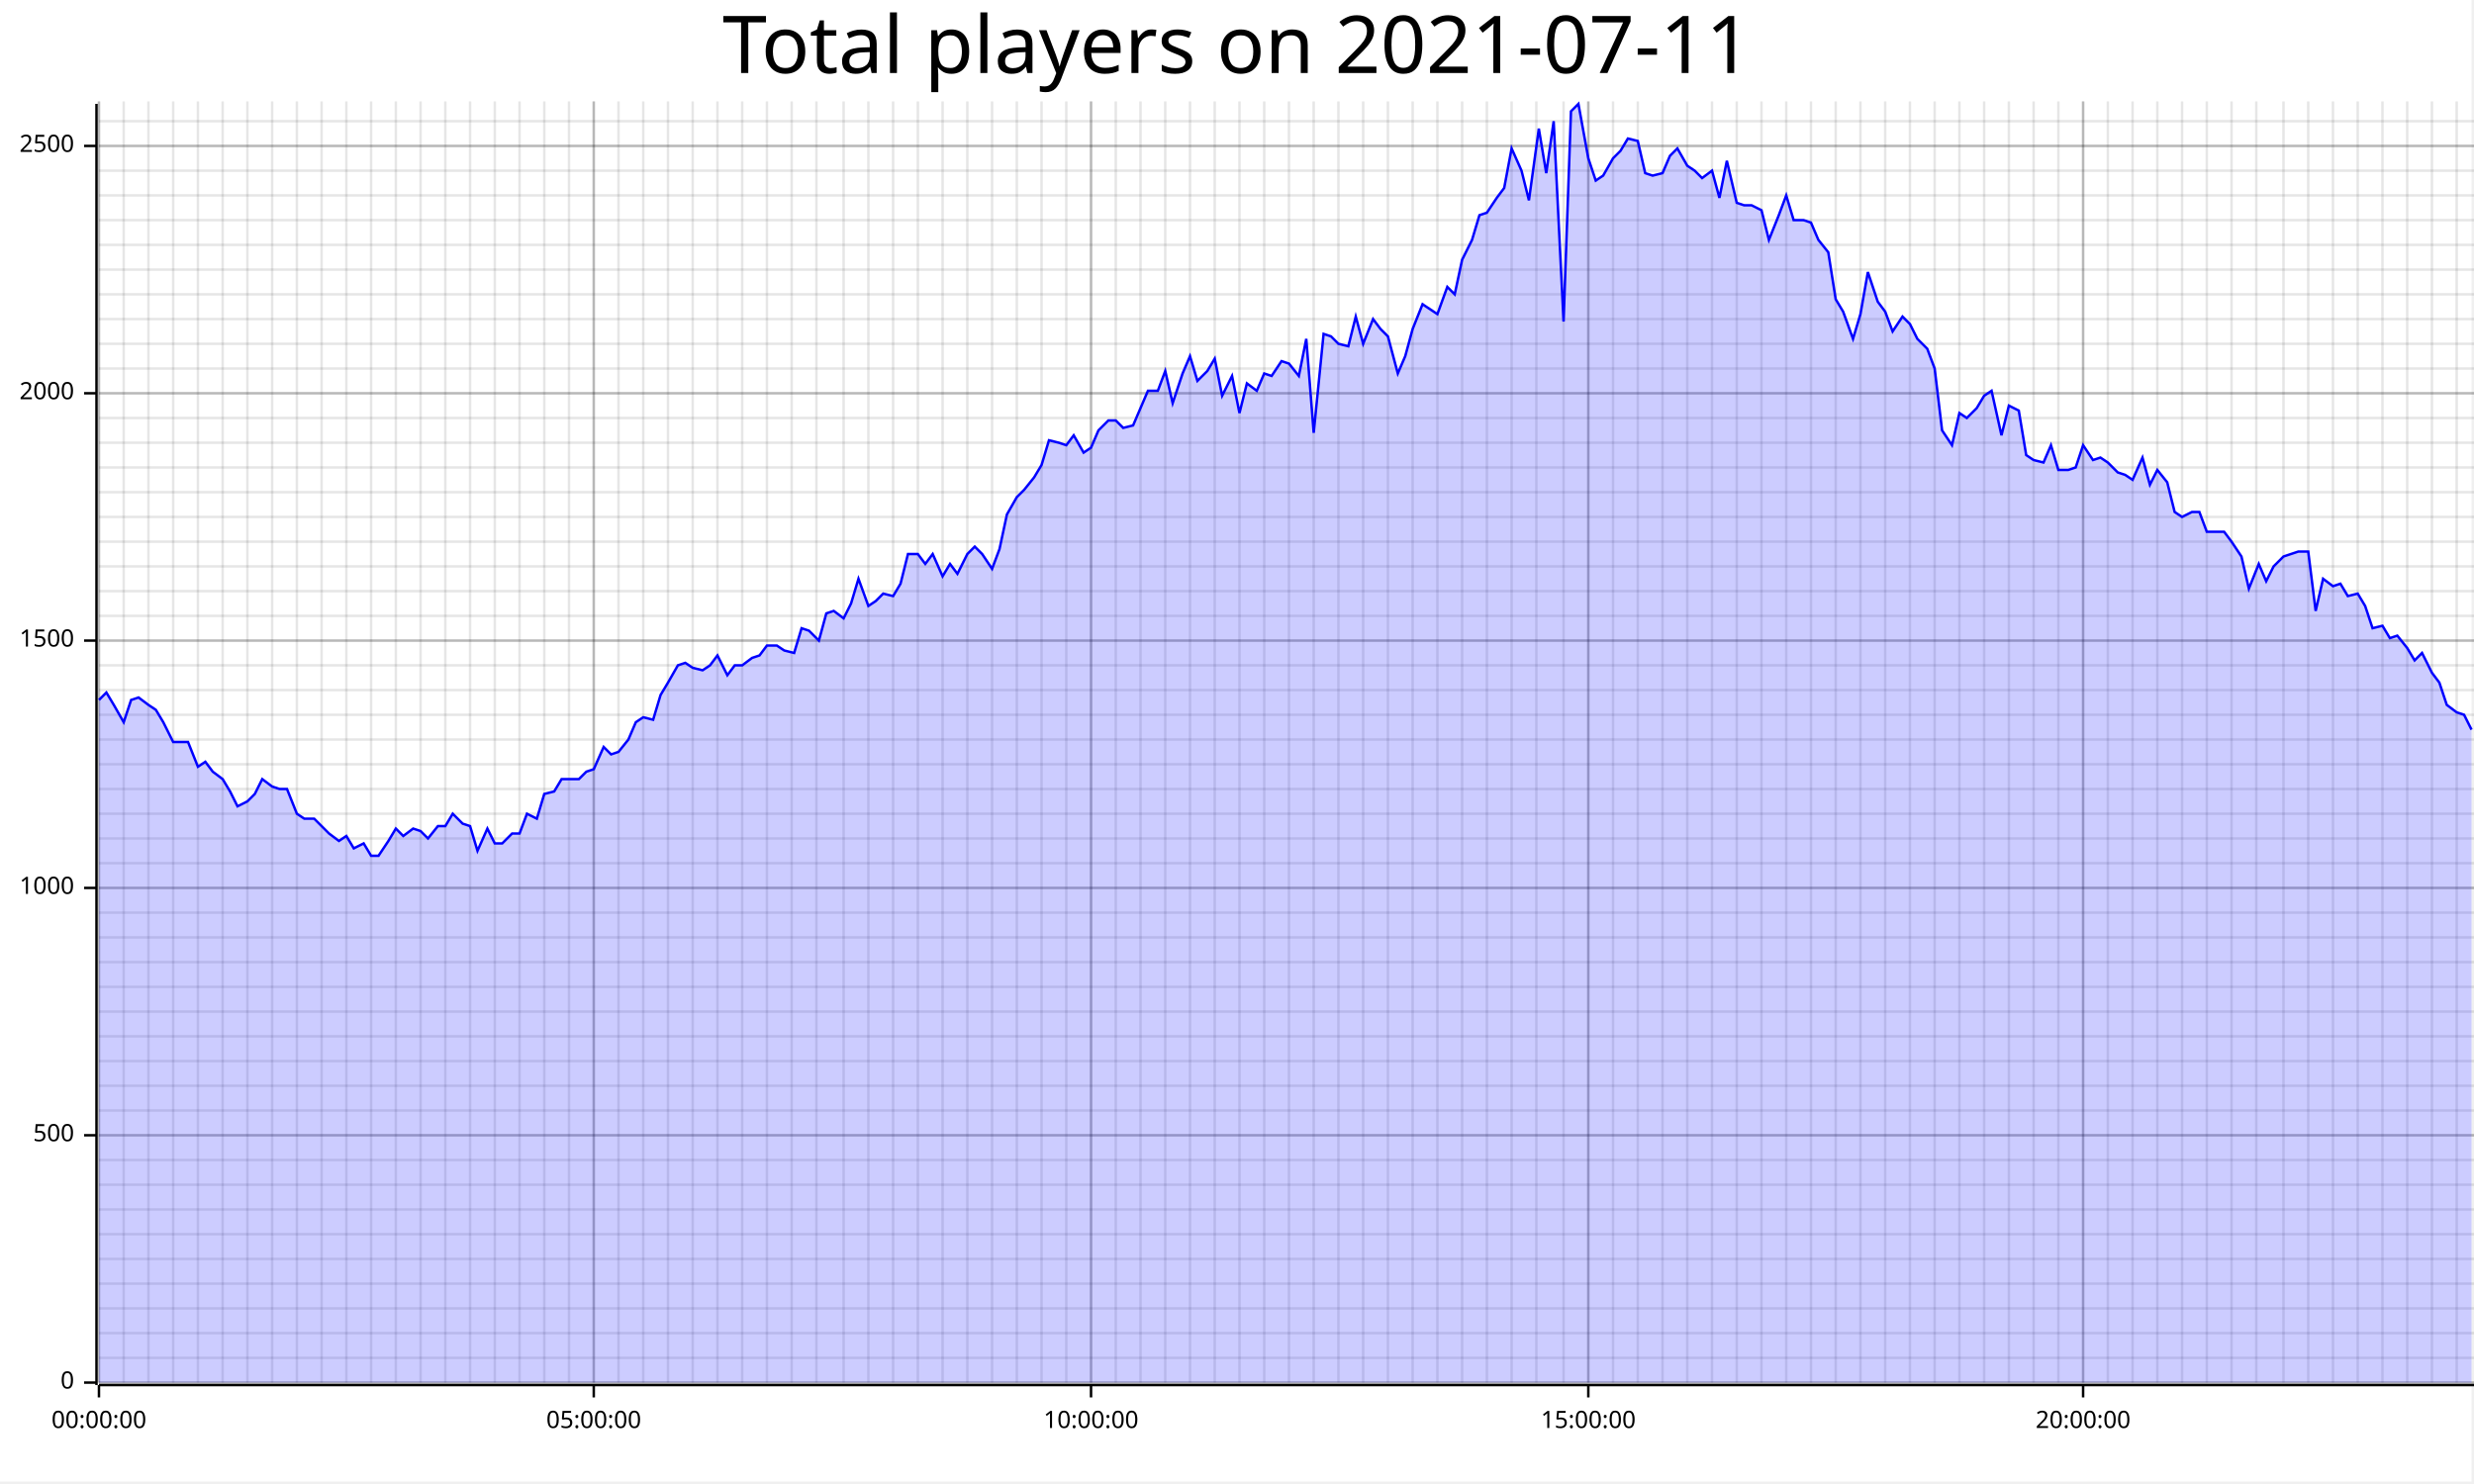
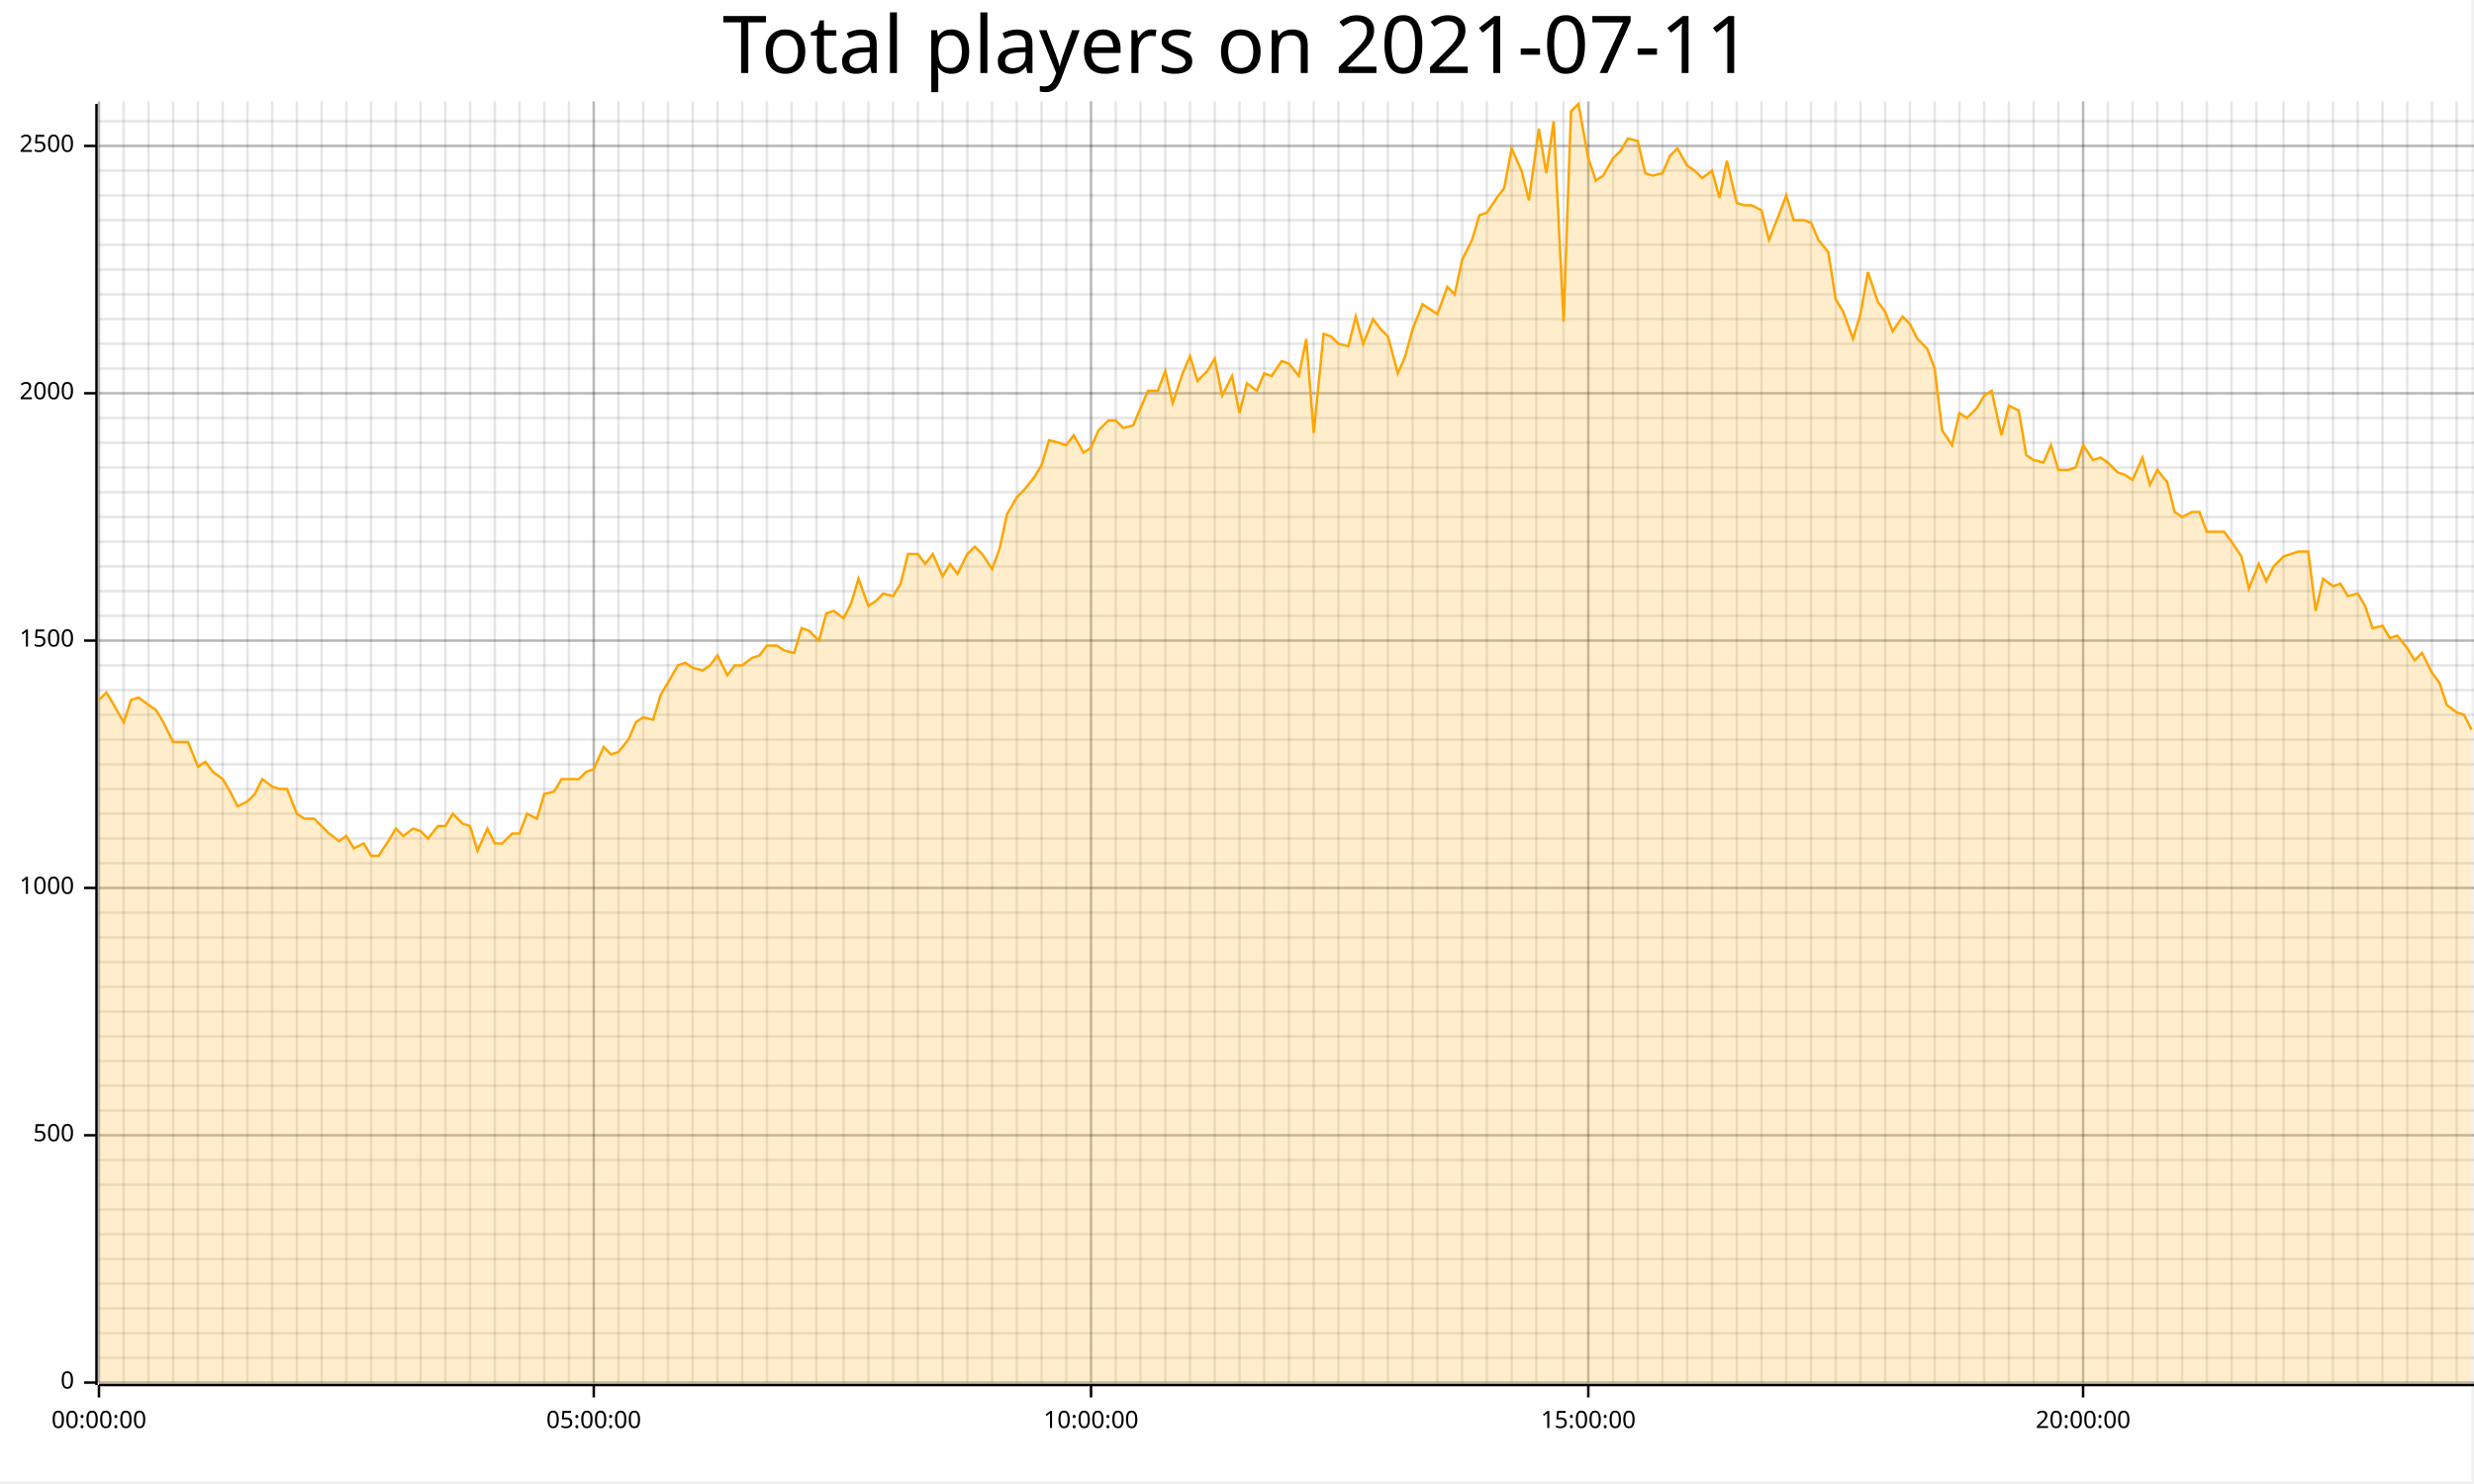
<svg xmlns="http://www.w3.org/2000/svg" width="1000" height="600" viewBox="0 0 1000 600">
  <rect x="0" y="0" width="999" height="599" opacity="1" fill="#FFFFFF" stroke="none" />
  <text x="500" y="5" dy="0.76em" text-anchor="middle" font-family="sans-serif" font-size="32.258" opacity="1" fill="#000000">
Total players on 2021-07-11
</text>
  <line opacity="0.1" stroke="#000000" stroke-width="1" x1="40" y1="559" x2="40" y2="41" />
  <line opacity="0.1" stroke="#000000" stroke-width="1" x1="50" y1="559" x2="50" y2="41" />
  <line opacity="0.1" stroke="#000000" stroke-width="1" x1="60" y1="559" x2="60" y2="41" />
  <line opacity="0.1" stroke="#000000" stroke-width="1" x1="70" y1="559" x2="70" y2="41" />
  <line opacity="0.1" stroke="#000000" stroke-width="1" x1="80" y1="559" x2="80" y2="41" />
  <line opacity="0.1" stroke="#000000" stroke-width="1" x1="90" y1="559" x2="90" y2="41" />
  <line opacity="0.1" stroke="#000000" stroke-width="1" x1="100" y1="559" x2="100" y2="41" />
  <line opacity="0.1" stroke="#000000" stroke-width="1" x1="110" y1="559" x2="110" y2="41" />
  <line opacity="0.1" stroke="#000000" stroke-width="1" x1="120" y1="559" x2="120" y2="41" />
  <line opacity="0.1" stroke="#000000" stroke-width="1" x1="130" y1="559" x2="130" y2="41" />
  <line opacity="0.1" stroke="#000000" stroke-width="1" x1="140" y1="559" x2="140" y2="41" />
  <line opacity="0.1" stroke="#000000" stroke-width="1" x1="150" y1="559" x2="150" y2="41" />
  <line opacity="0.1" stroke="#000000" stroke-width="1" x1="160" y1="559" x2="160" y2="41" />
  <line opacity="0.1" stroke="#000000" stroke-width="1" x1="170" y1="559" x2="170" y2="41" />
  <line opacity="0.1" stroke="#000000" stroke-width="1" x1="180" y1="559" x2="180" y2="41" />
  <line opacity="0.1" stroke="#000000" stroke-width="1" x1="190" y1="559" x2="190" y2="41" />
  <line opacity="0.1" stroke="#000000" stroke-width="1" x1="200" y1="559" x2="200" y2="41" />
  <line opacity="0.1" stroke="#000000" stroke-width="1" x1="210" y1="559" x2="210" y2="41" />
  <line opacity="0.1" stroke="#000000" stroke-width="1" x1="220" y1="559" x2="220" y2="41" />
  <line opacity="0.1" stroke="#000000" stroke-width="1" x1="230" y1="559" x2="230" y2="41" />
  <line opacity="0.1" stroke="#000000" stroke-width="1" x1="240" y1="559" x2="240" y2="41" />
  <line opacity="0.1" stroke="#000000" stroke-width="1" x1="250" y1="559" x2="250" y2="41" />
  <line opacity="0.1" stroke="#000000" stroke-width="1" x1="260" y1="559" x2="260" y2="41" />
  <line opacity="0.1" stroke="#000000" stroke-width="1" x1="270" y1="559" x2="270" y2="41" />
  <line opacity="0.1" stroke="#000000" stroke-width="1" x1="280" y1="559" x2="280" y2="41" />
  <line opacity="0.1" stroke="#000000" stroke-width="1" x1="290" y1="559" x2="290" y2="41" />
  <line opacity="0.1" stroke="#000000" stroke-width="1" x1="300" y1="559" x2="300" y2="41" />
  <line opacity="0.1" stroke="#000000" stroke-width="1" x1="310" y1="559" x2="310" y2="41" />
  <line opacity="0.1" stroke="#000000" stroke-width="1" x1="320" y1="559" x2="320" y2="41" />
  <line opacity="0.1" stroke="#000000" stroke-width="1" x1="330" y1="559" x2="330" y2="41" />
  <line opacity="0.1" stroke="#000000" stroke-width="1" x1="341" y1="559" x2="341" y2="41" />
  <line opacity="0.1" stroke="#000000" stroke-width="1" x1="351" y1="559" x2="351" y2="41" />
  <line opacity="0.1" stroke="#000000" stroke-width="1" x1="361" y1="559" x2="361" y2="41" />
  <line opacity="0.1" stroke="#000000" stroke-width="1" x1="371" y1="559" x2="371" y2="41" />
  <line opacity="0.1" stroke="#000000" stroke-width="1" x1="381" y1="559" x2="381" y2="41" />
  <line opacity="0.1" stroke="#000000" stroke-width="1" x1="391" y1="559" x2="391" y2="41" />
  <line opacity="0.1" stroke="#000000" stroke-width="1" x1="401" y1="559" x2="401" y2="41" />
  <line opacity="0.1" stroke="#000000" stroke-width="1" x1="411" y1="559" x2="411" y2="41" />
  <line opacity="0.1" stroke="#000000" stroke-width="1" x1="421" y1="559" x2="421" y2="41" />
  <line opacity="0.1" stroke="#000000" stroke-width="1" x1="431" y1="559" x2="431" y2="41" />
  <line opacity="0.1" stroke="#000000" stroke-width="1" x1="441" y1="559" x2="441" y2="41" />
  <line opacity="0.1" stroke="#000000" stroke-width="1" x1="451" y1="559" x2="451" y2="41" />
  <line opacity="0.1" stroke="#000000" stroke-width="1" x1="461" y1="559" x2="461" y2="41" />
  <line opacity="0.1" stroke="#000000" stroke-width="1" x1="471" y1="559" x2="471" y2="41" />
  <line opacity="0.1" stroke="#000000" stroke-width="1" x1="481" y1="559" x2="481" y2="41" />
  <line opacity="0.1" stroke="#000000" stroke-width="1" x1="491" y1="559" x2="491" y2="41" />
  <line opacity="0.1" stroke="#000000" stroke-width="1" x1="501" y1="559" x2="501" y2="41" />
  <line opacity="0.1" stroke="#000000" stroke-width="1" x1="511" y1="559" x2="511" y2="41" />
  <line opacity="0.1" stroke="#000000" stroke-width="1" x1="521" y1="559" x2="521" y2="41" />
  <line opacity="0.1" stroke="#000000" stroke-width="1" x1="531" y1="559" x2="531" y2="41" />
  <line opacity="0.1" stroke="#000000" stroke-width="1" x1="541" y1="559" x2="541" y2="41" />
  <line opacity="0.1" stroke="#000000" stroke-width="1" x1="551" y1="559" x2="551" y2="41" />
  <line opacity="0.1" stroke="#000000" stroke-width="1" x1="561" y1="559" x2="561" y2="41" />
  <line opacity="0.1" stroke="#000000" stroke-width="1" x1="571" y1="559" x2="571" y2="41" />
  <line opacity="0.1" stroke="#000000" stroke-width="1" x1="581" y1="559" x2="581" y2="41" />
  <line opacity="0.1" stroke="#000000" stroke-width="1" x1="591" y1="559" x2="591" y2="41" />
  <line opacity="0.1" stroke="#000000" stroke-width="1" x1="601" y1="559" x2="601" y2="41" />
  <line opacity="0.1" stroke="#000000" stroke-width="1" x1="611" y1="559" x2="611" y2="41" />
  <line opacity="0.1" stroke="#000000" stroke-width="1" x1="621" y1="559" x2="621" y2="41" />
  <line opacity="0.1" stroke="#000000" stroke-width="1" x1="632" y1="559" x2="632" y2="41" />
  <line opacity="0.1" stroke="#000000" stroke-width="1" x1="642" y1="559" x2="642" y2="41" />
  <line opacity="0.1" stroke="#000000" stroke-width="1" x1="652" y1="559" x2="652" y2="41" />
  <line opacity="0.1" stroke="#000000" stroke-width="1" x1="662" y1="559" x2="662" y2="41" />
  <line opacity="0.1" stroke="#000000" stroke-width="1" x1="672" y1="559" x2="672" y2="41" />
  <line opacity="0.1" stroke="#000000" stroke-width="1" x1="682" y1="559" x2="682" y2="41" />
  <line opacity="0.1" stroke="#000000" stroke-width="1" x1="692" y1="559" x2="692" y2="41" />
  <line opacity="0.1" stroke="#000000" stroke-width="1" x1="702" y1="559" x2="702" y2="41" />
  <line opacity="0.1" stroke="#000000" stroke-width="1" x1="712" y1="559" x2="712" y2="41" />
  <line opacity="0.1" stroke="#000000" stroke-width="1" x1="722" y1="559" x2="722" y2="41" />
  <line opacity="0.1" stroke="#000000" stroke-width="1" x1="732" y1="559" x2="732" y2="41" />
  <line opacity="0.1" stroke="#000000" stroke-width="1" x1="742" y1="559" x2="742" y2="41" />
  <line opacity="0.1" stroke="#000000" stroke-width="1" x1="752" y1="559" x2="752" y2="41" />
  <line opacity="0.1" stroke="#000000" stroke-width="1" x1="762" y1="559" x2="762" y2="41" />
  <line opacity="0.1" stroke="#000000" stroke-width="1" x1="772" y1="559" x2="772" y2="41" />
  <line opacity="0.1" stroke="#000000" stroke-width="1" x1="782" y1="559" x2="782" y2="41" />
  <line opacity="0.1" stroke="#000000" stroke-width="1" x1="792" y1="559" x2="792" y2="41" />
  <line opacity="0.1" stroke="#000000" stroke-width="1" x1="802" y1="559" x2="802" y2="41" />
  <line opacity="0.1" stroke="#000000" stroke-width="1" x1="812" y1="559" x2="812" y2="41" />
  <line opacity="0.1" stroke="#000000" stroke-width="1" x1="822" y1="559" x2="822" y2="41" />
  <line opacity="0.1" stroke="#000000" stroke-width="1" x1="832" y1="559" x2="832" y2="41" />
  <line opacity="0.1" stroke="#000000" stroke-width="1" x1="842" y1="559" x2="842" y2="41" />
  <line opacity="0.1" stroke="#000000" stroke-width="1" x1="852" y1="559" x2="852" y2="41" />
  <line opacity="0.1" stroke="#000000" stroke-width="1" x1="862" y1="559" x2="862" y2="41" />
  <line opacity="0.1" stroke="#000000" stroke-width="1" x1="872" y1="559" x2="872" y2="41" />
  <line opacity="0.1" stroke="#000000" stroke-width="1" x1="882" y1="559" x2="882" y2="41" />
  <line opacity="0.1" stroke="#000000" stroke-width="1" x1="892" y1="559" x2="892" y2="41" />
  <line opacity="0.1" stroke="#000000" stroke-width="1" x1="902" y1="559" x2="902" y2="41" />
  <line opacity="0.1" stroke="#000000" stroke-width="1" x1="912" y1="559" x2="912" y2="41" />
  <line opacity="0.1" stroke="#000000" stroke-width="1" x1="923" y1="559" x2="923" y2="41" />
  <line opacity="0.1" stroke="#000000" stroke-width="1" x1="933" y1="559" x2="933" y2="41" />
  <line opacity="0.1" stroke="#000000" stroke-width="1" x1="943" y1="559" x2="943" y2="41" />
  <line opacity="0.1" stroke="#000000" stroke-width="1" x1="953" y1="559" x2="953" y2="41" />
  <line opacity="0.1" stroke="#000000" stroke-width="1" x1="963" y1="559" x2="963" y2="41" />
  <line opacity="0.1" stroke="#000000" stroke-width="1" x1="973" y1="559" x2="973" y2="41" />
  <line opacity="0.1" stroke="#000000" stroke-width="1" x1="983" y1="559" x2="983" y2="41" />
  <line opacity="0.1" stroke="#000000" stroke-width="1" x1="993" y1="559" x2="993" y2="41" />
  <line opacity="0.1" stroke="#000000" stroke-width="1" x1="40" y1="559" x2="1000" y2="559" />
  <line opacity="0.1" stroke="#000000" stroke-width="1" x1="40" y1="549" x2="1000" y2="549" />
  <line opacity="0.1" stroke="#000000" stroke-width="1" x1="40" y1="539" x2="1000" y2="539" />
  <line opacity="0.1" stroke="#000000" stroke-width="1" x1="40" y1="529" x2="1000" y2="529" />
  <line opacity="0.1" stroke="#000000" stroke-width="1" x1="40" y1="519" x2="1000" y2="519" />
  <line opacity="0.1" stroke="#000000" stroke-width="1" x1="40" y1="509" x2="1000" y2="509" />
  <line opacity="0.1" stroke="#000000" stroke-width="1" x1="40" y1="499" x2="1000" y2="499" />
  <line opacity="0.1" stroke="#000000" stroke-width="1" x1="40" y1="489" x2="1000" y2="489" />
  <line opacity="0.1" stroke="#000000" stroke-width="1" x1="40" y1="479" x2="1000" y2="479" />
  <line opacity="0.1" stroke="#000000" stroke-width="1" x1="40" y1="469" x2="1000" y2="469" />
  <line opacity="0.1" stroke="#000000" stroke-width="1" x1="40" y1="459" x2="1000" y2="459" />
  <line opacity="0.1" stroke="#000000" stroke-width="1" x1="40" y1="449" x2="1000" y2="449" />
  <line opacity="0.1" stroke="#000000" stroke-width="1" x1="40" y1="439" x2="1000" y2="439" />
  <line opacity="0.1" stroke="#000000" stroke-width="1" x1="40" y1="429" x2="1000" y2="429" />
  <line opacity="0.1" stroke="#000000" stroke-width="1" x1="40" y1="419" x2="1000" y2="419" />
  <line opacity="0.1" stroke="#000000" stroke-width="1" x1="40" y1="409" x2="1000" y2="409" />
  <line opacity="0.1" stroke="#000000" stroke-width="1" x1="40" y1="399" x2="1000" y2="399" />
  <line opacity="0.1" stroke="#000000" stroke-width="1" x1="40" y1="389" x2="1000" y2="389" />
  <line opacity="0.1" stroke="#000000" stroke-width="1" x1="40" y1="379" x2="1000" y2="379" />
  <line opacity="0.1" stroke="#000000" stroke-width="1" x1="40" y1="369" x2="1000" y2="369" />
  <line opacity="0.1" stroke="#000000" stroke-width="1" x1="40" y1="359" x2="1000" y2="359" />
  <line opacity="0.1" stroke="#000000" stroke-width="1" x1="40" y1="349" x2="1000" y2="349" />
  <line opacity="0.1" stroke="#000000" stroke-width="1" x1="40" y1="339" x2="1000" y2="339" />
  <line opacity="0.1" stroke="#000000" stroke-width="1" x1="40" y1="329" x2="1000" y2="329" />
  <line opacity="0.1" stroke="#000000" stroke-width="1" x1="40" y1="319" x2="1000" y2="319" />
  <line opacity="0.1" stroke="#000000" stroke-width="1" x1="40" y1="309" x2="1000" y2="309" />
  <line opacity="0.1" stroke="#000000" stroke-width="1" x1="40" y1="299" x2="1000" y2="299" />
  <line opacity="0.1" stroke="#000000" stroke-width="1" x1="40" y1="289" x2="1000" y2="289" />
  <line opacity="0.1" stroke="#000000" stroke-width="1" x1="40" y1="279" x2="1000" y2="279" />
  <line opacity="0.1" stroke="#000000" stroke-width="1" x1="40" y1="269" x2="1000" y2="269" />
  <line opacity="0.1" stroke="#000000" stroke-width="1" x1="40" y1="259" x2="1000" y2="259" />
  <line opacity="0.1" stroke="#000000" stroke-width="1" x1="40" y1="249" x2="1000" y2="249" />
  <line opacity="0.1" stroke="#000000" stroke-width="1" x1="40" y1="239" x2="1000" y2="239" />
  <line opacity="0.1" stroke="#000000" stroke-width="1" x1="40" y1="229" x2="1000" y2="229" />
  <line opacity="0.1" stroke="#000000" stroke-width="1" x1="40" y1="219" x2="1000" y2="219" />
  <line opacity="0.1" stroke="#000000" stroke-width="1" x1="40" y1="209" x2="1000" y2="209" />
  <line opacity="0.1" stroke="#000000" stroke-width="1" x1="40" y1="199" x2="1000" y2="199" />
  <line opacity="0.1" stroke="#000000" stroke-width="1" x1="40" y1="189" x2="1000" y2="189" />
  <line opacity="0.1" stroke="#000000" stroke-width="1" x1="40" y1="179" x2="1000" y2="179" />
  <line opacity="0.1" stroke="#000000" stroke-width="1" x1="40" y1="169" x2="1000" y2="169" />
  <line opacity="0.1" stroke="#000000" stroke-width="1" x1="40" y1="159" x2="1000" y2="159" />
  <line opacity="0.1" stroke="#000000" stroke-width="1" x1="40" y1="149" x2="1000" y2="149" />
  <line opacity="0.1" stroke="#000000" stroke-width="1" x1="40" y1="139" x2="1000" y2="139" />
  <line opacity="0.1" stroke="#000000" stroke-width="1" x1="40" y1="129" x2="1000" y2="129" />
  <line opacity="0.1" stroke="#000000" stroke-width="1" x1="40" y1="119" x2="1000" y2="119" />
  <line opacity="0.1" stroke="#000000" stroke-width="1" x1="40" y1="109" x2="1000" y2="109" />
  <line opacity="0.1" stroke="#000000" stroke-width="1" x1="40" y1="99" x2="1000" y2="99" />
  <line opacity="0.1" stroke="#000000" stroke-width="1" x1="40" y1="89" x2="1000" y2="89" />
  <line opacity="0.1" stroke="#000000" stroke-width="1" x1="40" y1="79" x2="1000" y2="79" />
  <line opacity="0.1" stroke="#000000" stroke-width="1" x1="40" y1="69" x2="1000" y2="69" />
  <line opacity="0.1" stroke="#000000" stroke-width="1" x1="40" y1="59" x2="1000" y2="59" />
  <line opacity="0.1" stroke="#000000" stroke-width="1" x1="40" y1="49" x2="1000" y2="49" />
  <line opacity="0.2" stroke="#000000" stroke-width="1" x1="40" y1="559" x2="40" y2="41" />
  <line opacity="0.2" stroke="#000000" stroke-width="1" x1="240" y1="559" x2="240" y2="41" />
  <line opacity="0.2" stroke="#000000" stroke-width="1" x1="441" y1="559" x2="441" y2="41" />
  <line opacity="0.2" stroke="#000000" stroke-width="1" x1="642" y1="559" x2="642" y2="41" />
  <line opacity="0.2" stroke="#000000" stroke-width="1" x1="842" y1="559" x2="842" y2="41" />
  <line opacity="0.2" stroke="#000000" stroke-width="1" x1="40" y1="559" x2="1000" y2="559" />
  <line opacity="0.2" stroke="#000000" stroke-width="1" x1="40" y1="459" x2="1000" y2="459" />
  <line opacity="0.2" stroke="#000000" stroke-width="1" x1="40" y1="359" x2="1000" y2="359" />
  <line opacity="0.2" stroke="#000000" stroke-width="1" x1="40" y1="259" x2="1000" y2="259" />
  <line opacity="0.2" stroke="#000000" stroke-width="1" x1="40" y1="159" x2="1000" y2="159" />
  <line opacity="0.2" stroke="#000000" stroke-width="1" x1="40" y1="59" x2="1000" y2="59" />
  <polyline fill="none" opacity="1" stroke="#000000" stroke-width="1" points="39,42 39,560 " />
  <text x="30" y="559" dy="0.5ex" text-anchor="end" font-family="sans-serif" font-size="9.677" opacity="1" fill="#000000">
0
</text>
  <polyline fill="none" opacity="1" stroke="#000000" stroke-width="1" points="34,559 39,559 " />
  <text x="30" y="459" dy="0.5ex" text-anchor="end" font-family="sans-serif" font-size="9.677" opacity="1" fill="#000000">
500
</text>
  <polyline fill="none" opacity="1" stroke="#000000" stroke-width="1" points="34,459 39,459 " />
  <text x="30" y="359" dy="0.5ex" text-anchor="end" font-family="sans-serif" font-size="9.677" opacity="1" fill="#000000">
1000
</text>
  <polyline fill="none" opacity="1" stroke="#000000" stroke-width="1" points="34,359 39,359 " />
  <text x="30" y="259" dy="0.5ex" text-anchor="end" font-family="sans-serif" font-size="9.677" opacity="1" fill="#000000">
1500
</text>
  <polyline fill="none" opacity="1" stroke="#000000" stroke-width="1" points="34,259 39,259 " />
  <text x="30" y="159" dy="0.5ex" text-anchor="end" font-family="sans-serif" font-size="9.677" opacity="1" fill="#000000">
2000
</text>
  <polyline fill="none" opacity="1" stroke="#000000" stroke-width="1" points="34,159 39,159 " />
  <text x="30" y="59" dy="0.5ex" text-anchor="end" font-family="sans-serif" font-size="9.677" opacity="1" fill="#000000">
2500
</text>
  <polyline fill="none" opacity="1" stroke="#000000" stroke-width="1" points="34,59 39,59 " />
  <polyline fill="none" opacity="1" stroke="#000000" stroke-width="1" points="40,560 1000,560 " />
  <text x="40" y="570" dy="0.76em" text-anchor="middle" font-family="sans-serif" font-size="9.677" opacity="1" fill="#000000">
00:00:00
</text>
  <polyline fill="none" opacity="1" stroke="#000000" stroke-width="1" points="40,560 40,565 " />
  <text x="240" y="570" dy="0.76em" text-anchor="middle" font-family="sans-serif" font-size="9.677" opacity="1" fill="#000000">
05:00:00
</text>
  <polyline fill="none" opacity="1" stroke="#000000" stroke-width="1" points="240,560 240,565 " />
  <text x="441" y="570" dy="0.76em" text-anchor="middle" font-family="sans-serif" font-size="9.677" opacity="1" fill="#000000">
10:00:00
</text>
  <polyline fill="none" opacity="1" stroke="#000000" stroke-width="1" points="441,560 441,565 " />
  <text x="642" y="570" dy="0.76em" text-anchor="middle" font-family="sans-serif" font-size="9.677" opacity="1" fill="#000000">
15:00:00
</text>
  <polyline fill="none" opacity="1" stroke="#000000" stroke-width="1" points="642,560 642,565 " />
  <text x="842" y="570" dy="0.76em" text-anchor="middle" font-family="sans-serif" font-size="9.677" opacity="1" fill="#000000">
20:00:00
</text>
  <polyline fill="none" opacity="1" stroke="#000000" stroke-width="1" points="842,560 842,565 " />
-   <polygon opacity="0.2" fill="#0000FF" points="40,283 43,280 46,285 50,292 53,283 56,282 60,285 63,287 66,292 70,300 73,300 76,300 80,310 83,308 86,312 90,315 93,320 96,326 100,324 103,321 106,315 110,318 113,319 116,319 120,329 123,331 127,331 130,334 133,337 137,340 140,338 143,343 147,341 150,346 153,346 157,340 160,335 163,338 167,335 170,336 173,339 177,334 180,334 183,329 187,333 190,334 193,344 197,335 200,341 203,341 207,337 210,337 213,329 217,331 220,321 224,320 227,315 230,315 234,315 237,312 240,311 244,302 247,305 250,304 254,299 257,292 260,290 264,291 267,281 270,276 274,269 277,268 280,270 284,271 287,269 290,265 294,273 297,269 300,269 304,266 307,265 310,261 314,261 317,263 321,264 324,254 327,255 331,259 334,248 337,247 341,250 344,244 347,234 351,245 354,243 357,240 361,241 364,236 367,224 371,224 374,228 377,224 381,233 384,228 387,232 391,224 394,221 397,224 401,230 404,222 407,208 411,201 414,198 418,193 421,188 424,178 428,179 431,180 434,176 438,183 441,181 444,174 448,170 451,170 454,173 458,172 461,165 464,158 468,158 471,150 474,163 478,151 481,144 484,154 488,150 491,145 494,160 498,152 501,167 504,155 508,158 511,151 514,152 518,146 521,147 525,152 528,137 531,175 535,135 538,136 541,139 545,140 548,128 551,139 555,129 558,133 561,136 565,151 568,144 571,133 575,123 578,125 581,127 585,116 588,119 591,105 595,97 598,87 601,86 605,80 608,76 611,60 615,69 618,81 622,52 625,70 628,49 632,130 635,45 638,42 642,64 645,73 648,71 652,64 655,61 658,56 662,57 665,70 668,71 672,70 675,63 678,60 682,67 685,69 688,72 692,69 695,80 698,65 702,82 705,83 708,83 712,85 715,97 719,87 722,79 725,89 729,89 732,90 735,97 739,102 742,121 745,126 749,137 752,127 755,110 759,122 762,126 765,134 769,128 772,131 775,137 779,141 782,149 785,174 789,180 792,167 795,169 799,165 802,160 805,158 809,176 812,164 816,166 819,184 822,186 826,187 829,180 832,190 836,190 839,189 842,180 846,186 849,185 852,187 856,191 859,192 862,194 866,185 869,196 872,190 876,195 879,207 882,209 886,207 889,207 892,215 896,215 899,215 902,219 906,225 909,238 913,228 916,235 919,229 923,225 926,224 929,223 933,223 936,247 939,234 943,237 946,236 949,241 953,240 956,245 959,254 963,253 966,258 969,257 973,262 976,267 979,264 983,272 986,276 989,285 993,288 996,289 999,295 999,559 40,559 " />
-   <polyline fill="none" opacity="1" stroke="#0000FF" stroke-width="1" points="40,283 43,280 46,285 50,292 53,283 56,282 60,285 63,287 66,292 70,300 73,300 76,300 80,310 83,308 86,312 90,315 93,320 96,326 100,324 103,321 106,315 110,318 113,319 116,319 120,329 123,331 127,331 130,334 133,337 137,340 140,338 143,343 147,341 150,346 153,346 157,340 160,335 163,338 167,335 170,336 173,339 177,334 180,334 183,329 187,333 190,334 193,344 197,335 200,341 203,341 207,337 210,337 213,329 217,331 220,321 224,320 227,315 230,315 234,315 237,312 240,311 244,302 247,305 250,304 254,299 257,292 260,290 264,291 267,281 270,276 274,269 277,268 280,270 284,271 287,269 290,265 294,273 297,269 300,269 304,266 307,265 310,261 314,261 317,263 321,264 324,254 327,255 331,259 334,248 337,247 341,250 344,244 347,234 351,245 354,243 357,240 361,241 364,236 367,224 371,224 374,228 377,224 381,233 384,228 387,232 391,224 394,221 397,224 401,230 404,222 407,208 411,201 414,198 418,193 421,188 424,178 428,179 431,180 434,176 438,183 441,181 444,174 448,170 451,170 454,173 458,172 461,165 464,158 468,158 471,150 474,163 478,151 481,144 484,154 488,150 491,145 494,160 498,152 501,167 504,155 508,158 511,151 514,152 518,146 521,147 525,152 528,137 531,175 535,135 538,136 541,139 545,140 548,128 551,139 555,129 558,133 561,136 565,151 568,144 571,133 575,123 578,125 581,127 585,116 588,119 591,105 595,97 598,87 601,86 605,80 608,76 611,60 615,69 618,81 622,52 625,70 628,49 632,130 635,45 638,42 642,64 645,73 648,71 652,64 655,61 658,56 662,57 665,70 668,71 672,70 675,63 678,60 682,67 685,69 688,72 692,69 695,80 698,65 702,82 705,83 708,83 712,85 715,97 719,87 722,79 725,89 729,89 732,90 735,97 739,102 742,121 745,126 749,137 752,127 755,110 759,122 762,126 765,134 769,128 772,131 775,137 779,141 782,149 785,174 789,180 792,167 795,169 799,165 802,160 805,158 809,176 812,164 816,166 819,184 822,186 826,187 829,180 832,190 836,190 839,189 842,180 846,186 849,185 852,187 856,191 859,192 862,194 866,185 869,196 872,190 876,195 879,207 882,209 886,207 889,207 892,215 896,215 899,215 902,219 906,225 909,238 913,228 916,235 919,229 923,225 926,224 929,223 933,223 936,247 939,234 943,237 946,236 949,241 953,240 956,245 959,254 963,253 966,258 969,257 973,262 976,267 979,264 983,272 986,276 989,285 993,288 996,289 999,295 " />
+   <polygon opacity="0.2" fill="#FFA500" points="40,283 43,280 46,285 50,292 53,283 56,282 60,285 63,287 66,292 70,300 73,300 76,300 80,310 83,308 86,312 90,315 93,320 96,326 100,324 103,321 106,315 110,318 113,319 116,319 120,329 123,331 127,331 130,334 133,337 137,340 140,338 143,343 147,341 150,346 153,346 157,340 160,335 163,338 167,335 170,336 173,339 177,334 180,334 183,329 187,333 190,334 193,344 197,335 200,341 203,341 207,337 210,337 213,329 217,331 220,321 224,320 227,315 230,315 234,315 237,312 240,311 244,302 247,305 250,304 254,299 257,292 260,290 264,291 267,281 270,276 274,269 277,268 280,270 284,271 287,269 290,265 294,273 297,269 300,269 304,266 307,265 310,261 314,261 317,263 321,264 324,254 327,255 331,259 334,248 337,247 341,250 344,244 347,234 351,245 354,243 357,240 361,241 364,236 367,224 371,224 374,228 377,224 381,233 384,228 387,232 391,224 394,221 397,224 401,230 404,222 407,208 411,201 414,198 418,193 421,188 424,178 428,179 431,180 434,176 438,183 441,181 444,174 448,170 451,170 454,173 458,172 461,165 464,158 468,158 471,150 474,163 478,151 481,144 484,154 488,150 491,145 494,160 498,152 501,167 504,155 508,158 511,151 514,152 518,146 521,147 525,152 528,137 531,175 535,135 538,136 541,139 545,140 548,128 551,139 555,129 558,133 561,136 565,151 568,144 571,133 575,123 578,125 581,127 585,116 588,119 591,105 595,97 598,87 601,86 605,80 608,76 611,60 615,69 618,81 622,52 625,70 628,49 632,130 635,45 638,42 642,64 645,73 648,71 652,64 655,61 658,56 662,57 665,70 668,71 672,70 675,63 678,60 682,67 685,69 688,72 692,69 695,80 698,65 702,82 705,83 708,83 712,85 715,97 719,87 722,79 725,89 729,89 732,90 735,97 739,102 742,121 745,126 749,137 752,127 755,110 759,122 762,126 765,134 769,128 772,131 775,137 779,141 782,149 785,174 789,180 792,167 795,169 799,165 802,160 805,158 809,176 812,164 816,166 819,184 822,186 826,187 829,180 832,190 836,190 839,189 842,180 846,186 849,185 852,187 856,191 859,192 862,194 866,185 869,196 872,190 876,195 879,207 882,209 886,207 889,207 892,215 896,215 899,215 902,219 906,225 909,238 913,228 916,235 919,229 923,225 926,224 929,223 933,223 936,247 939,234 943,237 946,236 949,241 953,240 956,245 959,254 963,253 966,258 969,257 973,262 976,267 979,264 983,272 986,276 989,285 993,288 996,289 999,295 999,559 40,559 " />
+   <polyline fill="none" opacity="1" stroke="#FFA500" stroke-width="1" points="40,283 43,280 46,285 50,292 53,283 56,282 60,285 63,287 66,292 70,300 73,300 76,300 80,310 83,308 86,312 90,315 93,320 96,326 100,324 103,321 106,315 110,318 113,319 116,319 120,329 123,331 127,331 130,334 133,337 137,340 140,338 143,343 147,341 150,346 153,346 157,340 160,335 163,338 167,335 170,336 173,339 177,334 180,334 183,329 187,333 190,334 193,344 197,335 200,341 203,341 207,337 210,337 213,329 217,331 220,321 224,320 227,315 230,315 234,315 237,312 240,311 244,302 247,305 250,304 254,299 257,292 260,290 264,291 267,281 270,276 274,269 277,268 280,270 284,271 287,269 290,265 294,273 297,269 300,269 304,266 307,265 310,261 314,261 317,263 321,264 324,254 327,255 331,259 334,248 337,247 341,250 344,244 347,234 351,245 354,243 357,240 361,241 364,236 367,224 371,224 374,228 377,224 381,233 384,228 387,232 391,224 394,221 397,224 401,230 404,222 407,208 411,201 414,198 418,193 421,188 424,178 428,179 431,180 434,176 438,183 441,181 444,174 448,170 451,170 454,173 458,172 461,165 464,158 468,158 471,150 474,163 478,151 481,144 484,154 488,150 491,145 494,160 498,152 501,167 504,155 508,158 511,151 514,152 518,146 521,147 525,152 528,137 531,175 535,135 538,136 541,139 545,140 548,128 551,139 555,129 558,133 561,136 565,151 568,144 571,133 575,123 578,125 581,127 585,116 588,119 591,105 595,97 598,87 601,86 605,80 608,76 611,60 615,69 618,81 622,52 625,70 628,49 632,130 635,45 638,42 642,64 645,73 648,71 652,64 655,61 658,56 662,57 665,70 668,71 672,70 675,63 678,60 682,67 685,69 688,72 692,69 695,80 698,65 702,82 705,83 708,83 712,85 715,97 719,87 722,79 725,89 729,89 732,90 735,97 739,102 742,121 745,126 749,137 752,127 755,110 759,122 762,126 765,134 769,128 772,131 775,137 779,141 782,149 785,174 789,180 792,167 795,169 799,165 802,160 805,158 809,176 812,164 816,166 819,184 822,186 826,187 829,180 832,190 836,190 839,189 842,180 846,186 849,185 852,187 856,191 859,192 862,194 866,185 869,196 872,190 876,195 879,207 882,209 886,207 889,207 892,215 896,215 899,215 902,219 906,225 909,238 913,228 916,235 919,229 923,225 926,224 929,223 933,223 936,247 939,234 943,237 946,236 949,241 953,240 956,245 959,254 963,253 966,258 969,257 973,262 976,267 979,264 983,272 986,276 989,285 993,288 996,289 999,295 " />
</svg>
